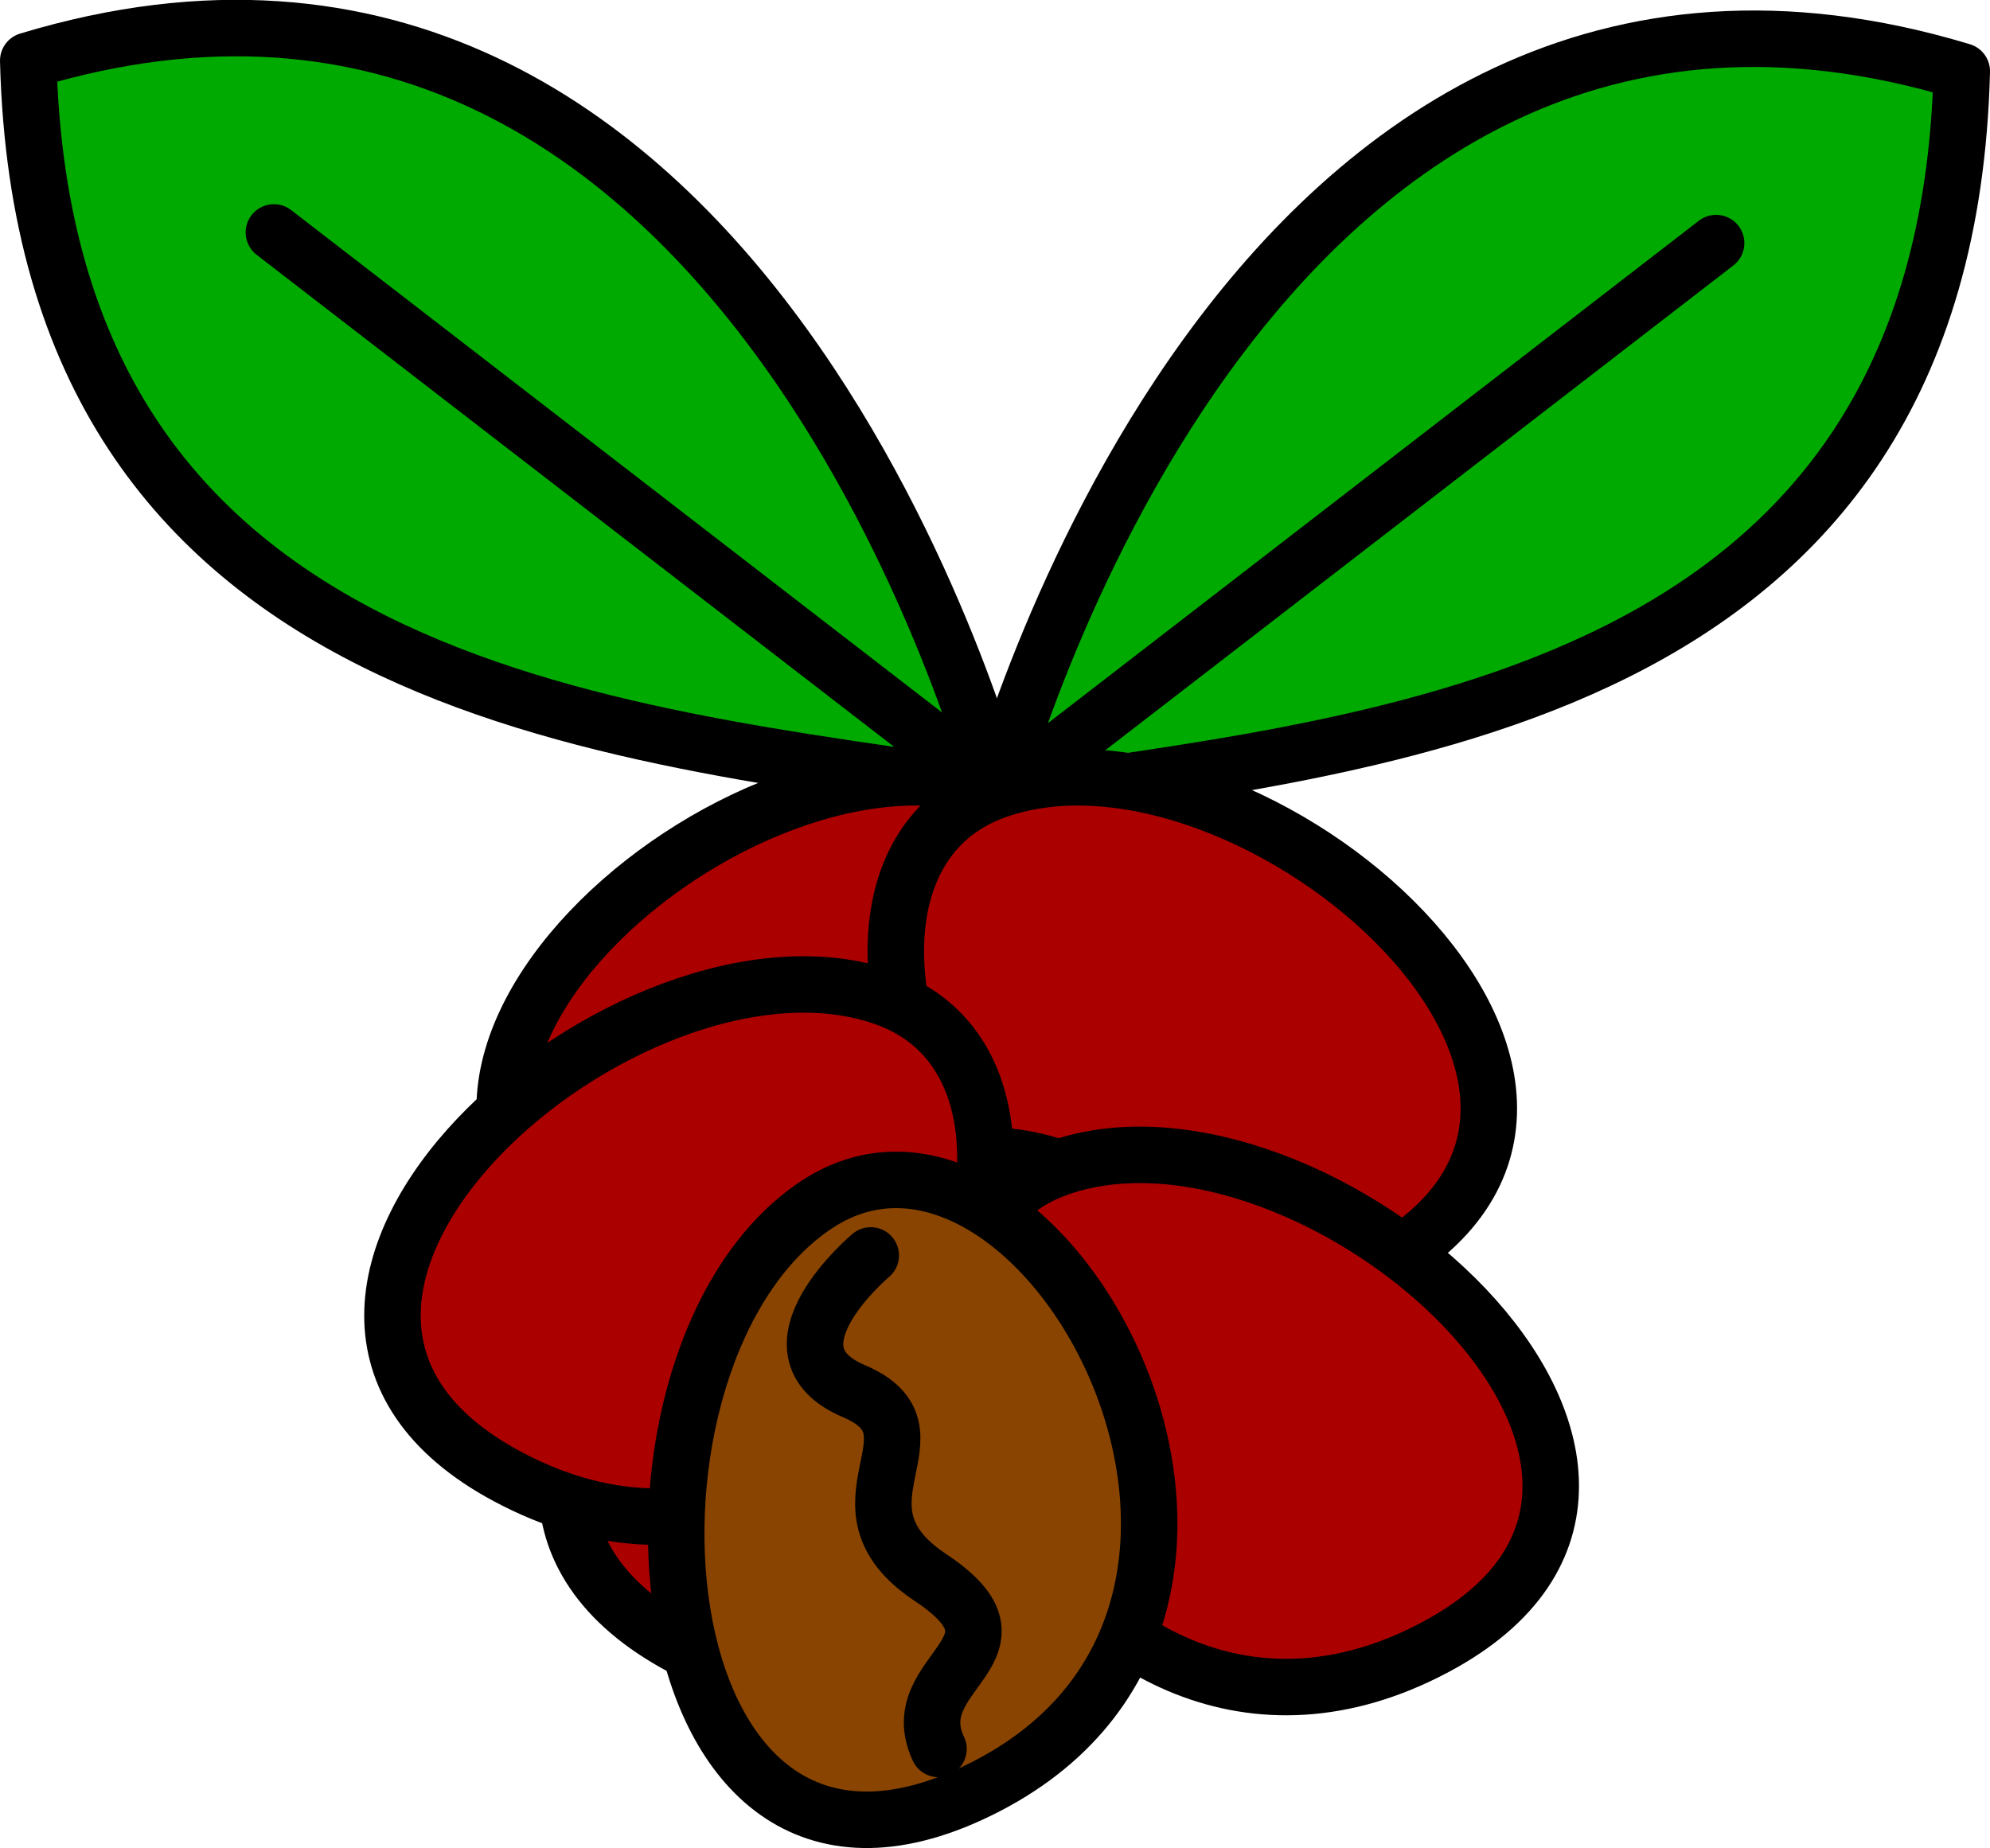
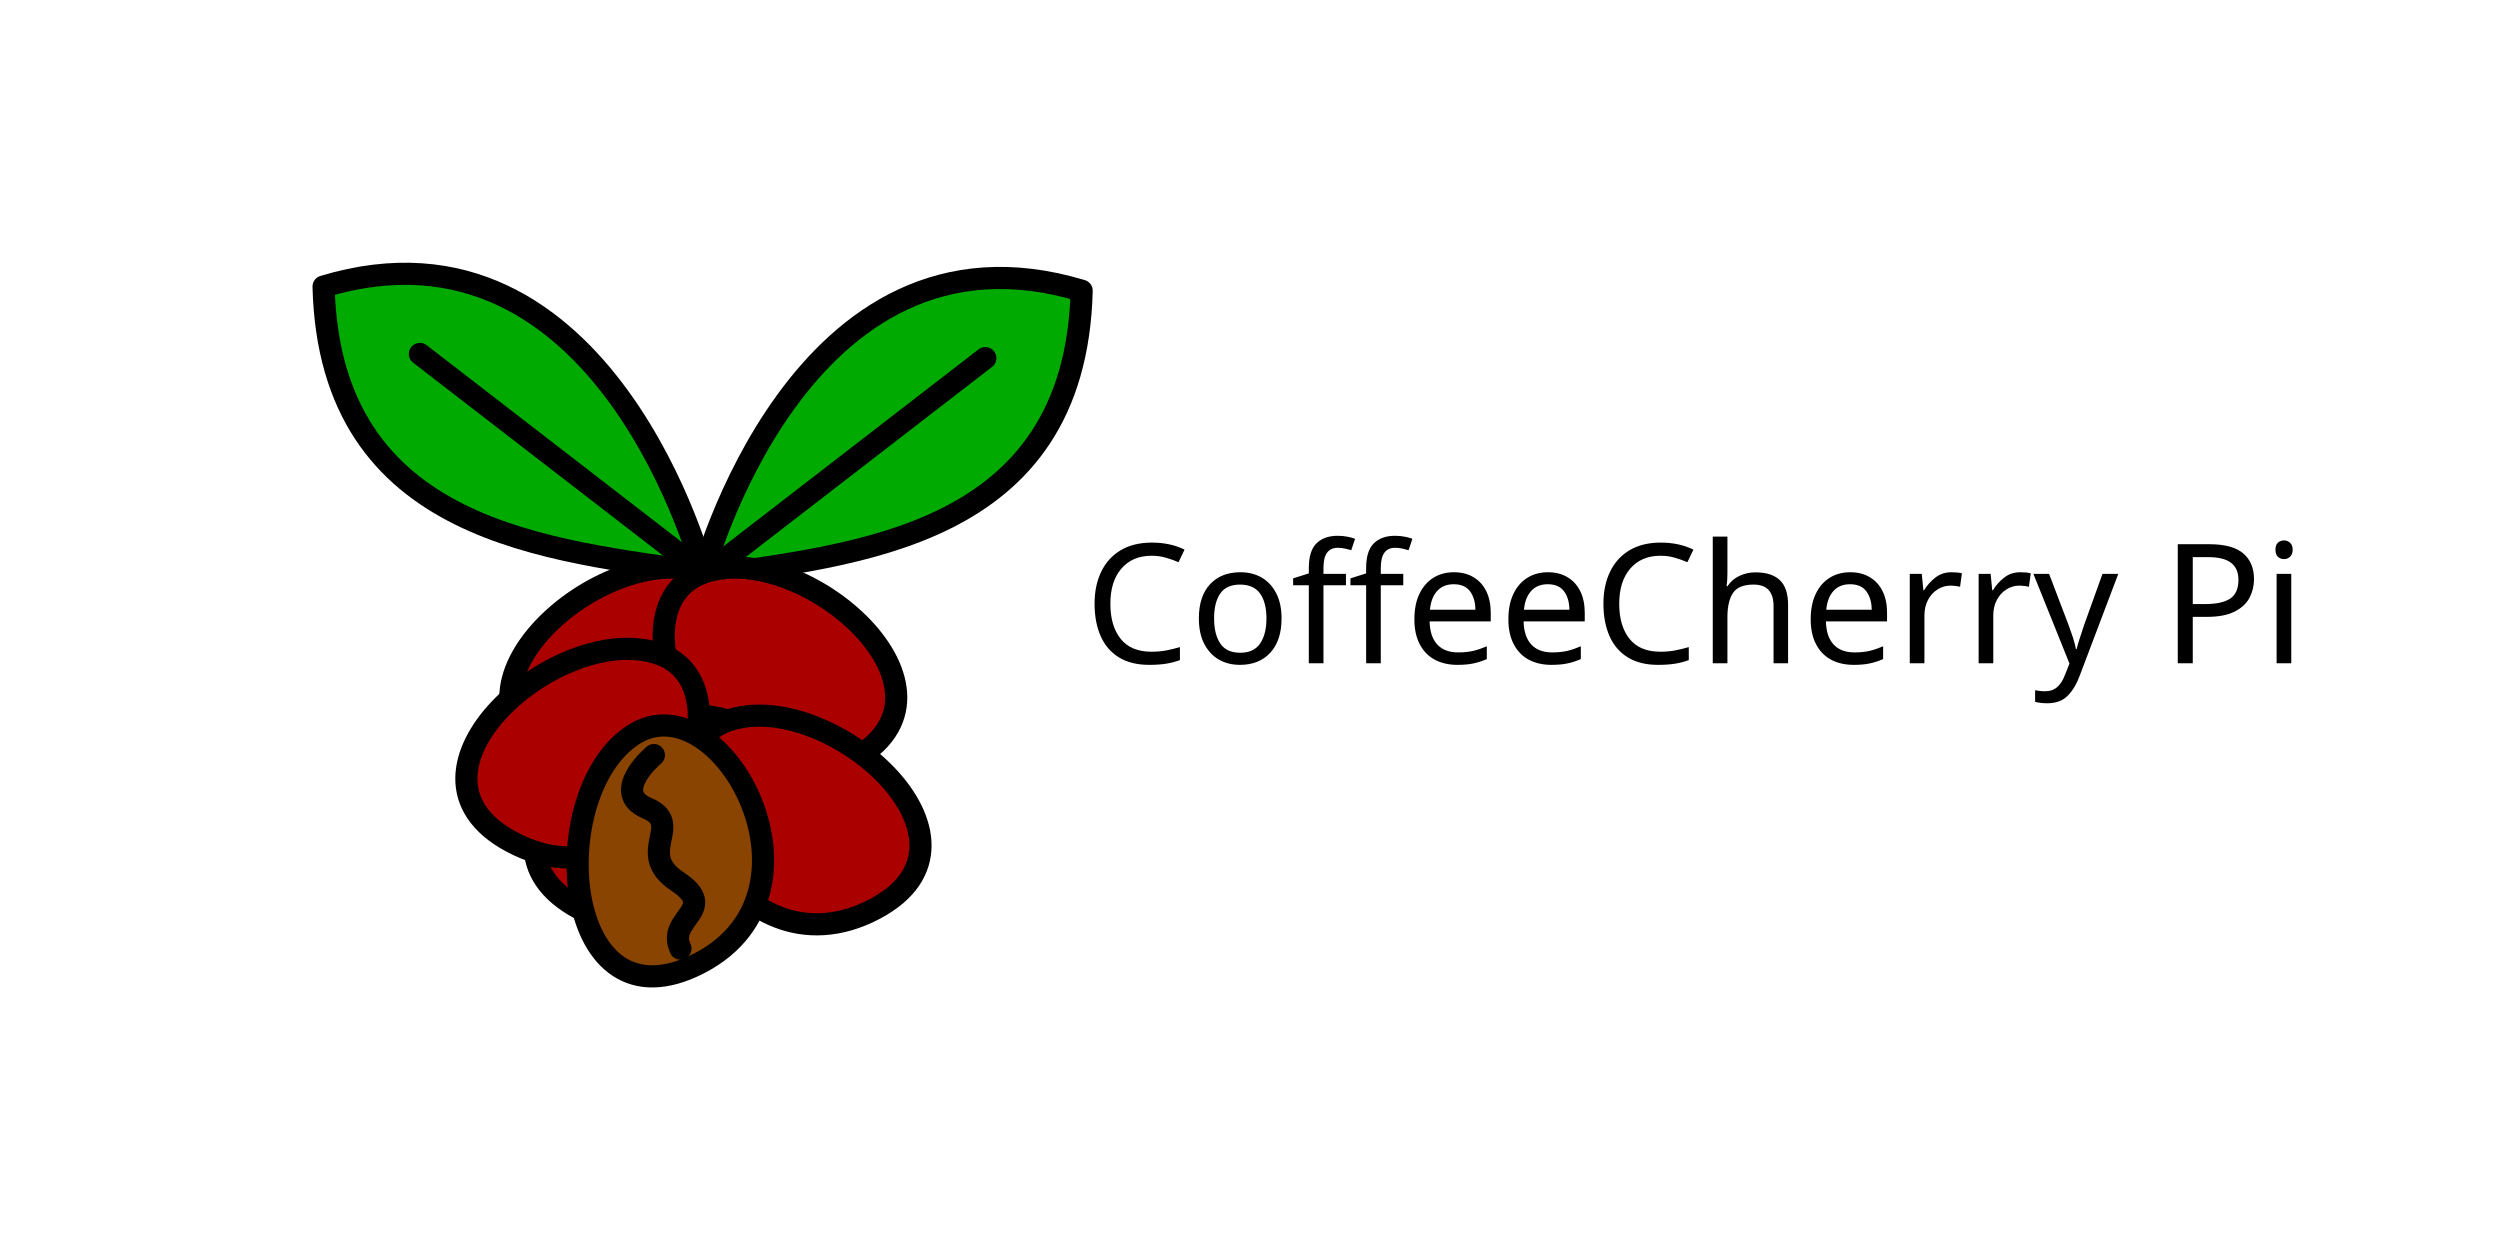
- <svg xmlns="http://www.w3.org/2000/svg" id="svg939" version="1.1" viewBox="0 0 105.694 98.138" height="98.138mm" width="105.694mm">
-   <defs id="defs933" />
-   <g transform="translate(-52.11018,-73.32491)" id="layer1" />
-   <g transform="translate(-52.11018,-73.32491)" id="layer2">
-     <g style="fill:#00aa00;fill-opacity:1;stroke:#000000;stroke-width:3;stroke-linecap:round;stroke-linejoin:round;stroke-miterlimit:4;stroke-dasharray:none;stroke-opacity:1" id="g1523" />
-     <g style="fill:#00aa00;fill-opacity:1;stroke:#000000;stroke-width:3;stroke-linecap:round;stroke-linejoin:round;stroke-miterlimit:4;stroke-dasharray:none;stroke-opacity:1" transform="matrix(-1,0,0,1,209.9148,0.5660923)" id="g1523-8">
-       <g id="g1631">
-         <g id="g1644">
-           <g transform="matrix(-1,0,0,1,209.9148,-0.5660923)" style="fill:#00aa00;fill-opacity:1;stroke:#000000;stroke-width:3;stroke-linecap:round;stroke-linejoin:round;stroke-miterlimit:4;stroke-dasharray:none;stroke-opacity:1" id="g1635">
-             <path style="fill:#00aa00;fill-opacity:1;stroke:#000000;stroke-width:3;stroke-linecap:round;stroke-linejoin:round;stroke-miterlimit:4;stroke-dasharray:none;stroke-opacity:1" d="M 105.05,115.311 C 84.513,112.192 54.46,110.187 53.61,76.545 91.888,64.969 105.05,115.311 105.05,115.311 Z" id="path1517" />
-             <path style="fill:#00aa00;fill-opacity:1;stroke:#000000;stroke-width:3;stroke-linecap:round;stroke-linejoin:round;stroke-miterlimit:4;stroke-dasharray:none;stroke-opacity:1" d="M 105.05,115.311 66.657,85.672" id="path1519" />
+ <svg xmlns="http://www.w3.org/2000/svg" width="1280" height="640" viewBox="0 0 338.667 169.333" version="1.1" id="svg939">
+   <defs id="defs933">
+     <rect id="rect939" height="42.896" width="95.294" y="40.823" x="165.1" />
+   </defs>
+   <g style="display:inline" id="layer1" transform="translate(-52.11018,-73.32491)" />
+   <g id="layer2" transform="translate(-52.11018,-73.32491)">
+     <g transform="translate(42.33333,35.59769)" id="g935">
+       <g style="fill:#00aa00;fill-opacity:1;stroke:#000000;stroke-width:3;stroke-linecap:round;stroke-linejoin:round;stroke-miterlimit:4;stroke-dasharray:none;stroke-opacity:1" id="g1523" />
+       <g style="fill:#00aa00;fill-opacity:1;stroke:#000000;stroke-width:3;stroke-linecap:round;stroke-linejoin:round;stroke-miterlimit:4;stroke-dasharray:none;stroke-opacity:1" transform="matrix(-1,0,0,1,209.9148,0.5660923)" id="g1523-8">
+         <g id="g1631">
+           <g id="g1644">
+             <g transform="matrix(-1,0,0,1,209.9148,-0.5660923)" style="fill:#00aa00;fill-opacity:1;stroke:#000000;stroke-width:3;stroke-linecap:round;stroke-linejoin:round;stroke-miterlimit:4;stroke-dasharray:none;stroke-opacity:1" id="g1635">
+               <path style="fill:#00aa00;fill-opacity:1;stroke:#000000;stroke-width:3;stroke-linecap:round;stroke-linejoin:round;stroke-miterlimit:4;stroke-dasharray:none;stroke-opacity:1" d="M 105.05,115.311 C 84.513,112.192 54.46,110.187 53.61,76.545 91.888,64.969 105.05,115.311 105.05,115.311 Z" id="path1517" />
+               <path style="fill:#00aa00;fill-opacity:1;stroke:#000000;stroke-width:3;stroke-linecap:round;stroke-linejoin:round;stroke-miterlimit:4;stroke-dasharray:none;stroke-opacity:1" d="M 105.05,115.311 66.657,85.672" id="path1519" />
+             </g>
+             <path id="path1517-9" d="M 105.05,115.311 C 84.513,112.192 54.46,110.187 53.61,76.545 91.888,64.969 105.05,115.311 105.05,115.311 Z" style="fill:#00aa00;fill-opacity:1;stroke:#000000;stroke-width:3;stroke-linecap:round;stroke-linejoin:round;stroke-miterlimit:4;stroke-dasharray:none;stroke-opacity:1" />
          </g>
-           <path id="path1517-9" d="M 105.05,115.311 C 84.513,112.192 54.46,110.187 53.61,76.545 91.888,64.969 105.05,115.311 105.05,115.311 Z" style="fill:#00aa00;fill-opacity:1;stroke:#000000;stroke-width:3;stroke-linecap:round;stroke-linejoin:round;stroke-miterlimit:4;stroke-dasharray:none;stroke-opacity:1" />
+           <path style="fill:#00aa00;fill-opacity:1;stroke:#000000;stroke-width:3;stroke-linecap:round;stroke-linejoin:round;stroke-miterlimit:4;stroke-dasharray:none;stroke-opacity:1" d="M 105.05,115.311 66.657,85.672" id="path1519-2" />
        </g>
-         <path style="fill:#00aa00;fill-opacity:1;stroke:#000000;stroke-width:3;stroke-linecap:round;stroke-linejoin:round;stroke-miterlimit:4;stroke-dasharray:none;stroke-opacity:1" d="M 105.05,115.311 66.657,85.672" id="path1519-2" />
+       </g>
+       <g id="g1651">
+         <path style="fill:#aa0000;fill-opacity:1;stroke:#000000;stroke-width:3;stroke-linecap:round;stroke-linejoin:round;stroke-miterlimit:4;stroke-dasharray:none;stroke-opacity:1" d="m 105.05,115.311 c -13.491,-4.754 -37.433,16.152 -20.02,25.448 19.568,10.447 33.512,-20.694 20.02,-25.448 z" id="path1548" />
+         <path id="path1548-7" d="m 105.05,115.311 c 13.491,-4.754 37.433,16.152 20.02,25.448 -19.568,10.447 -33.512,-20.694 -20.02,-25.448 z" style="fill:#aa0000;fill-opacity:1;stroke:#000000;stroke-width:3;stroke-linecap:round;stroke-linejoin:round;stroke-miterlimit:4;stroke-dasharray:none;stroke-opacity:1" />
+         <path id="path1548-2" d="m 108.339,135.367 c -13.491,-4.754 -37.433,16.152 -20.02,25.448 19.568,10.447 33.512,-20.694 20.02,-25.448 z" style="fill:#aa0000;fill-opacity:1;stroke:#000000;stroke-width:3;stroke-linecap:round;stroke-linejoin:round;stroke-miterlimit:4;stroke-dasharray:none;stroke-opacity:1" />
+         <path id="path1548-26" d="m 108.339,135.367 c 13.491,-4.754 37.433,16.152 20.02,25.448 -19.568,10.447 -33.512,-20.694 -20.02,-25.448 z" style="fill:#aa0000;fill-opacity:1;stroke:#000000;stroke-width:3;stroke-linecap:round;stroke-linejoin:round;stroke-miterlimit:4;stroke-dasharray:none;stroke-opacity:1" />
+         <path id="path1548-1" d="M 99.09,126.315 C 85.599,121.561 61.657,142.467 79.07,151.763 98.638,162.209 112.581,131.069 99.09,126.315 Z" style="fill:#aa0000;fill-opacity:1;stroke:#000000;stroke-width:3;stroke-linecap:round;stroke-linejoin:round;stroke-miterlimit:4;stroke-dasharray:none;stroke-opacity:1" />
+       </g>
+       <g transform="translate(-4.387806,108.3004)" id="g1627">
+         <path style="fill:#884400;fill-opacity:1;stroke:#000000;stroke-width:3;stroke-linecap:round;stroke-linejoin:round;stroke-miterlimit:4;stroke-dasharray:none;stroke-opacity:1" d="m 99.896,29.001 c -11.955,7.854 -9.826,39.567 8.118,31.345 20.166,-9.24 3.837,-39.199 -8.118,-31.345 z" id="path1548-1-0" />
+         <path style="fill:none;stroke:#000000;stroke-width:3;stroke-linecap:round;stroke-linejoin:round;stroke-miterlimit:4;stroke-dasharray:none;stroke-opacity:1" d="m 102.746,31.715 c 0,0 -6.007,5.042 -0.902,7.206 5.105,2.164 -1.726,6.052 4.073,9.904 5.799,3.852 -1.521,4.98 0.426,9.107" id="path1623" />
      </g>
    </g>
-     <g id="g1651">
-       <path style="fill:#aa0000;fill-opacity:1;stroke:#000000;stroke-width:3;stroke-linecap:round;stroke-linejoin:round;stroke-miterlimit:4;stroke-dasharray:none;stroke-opacity:1" d="m 105.05,115.311 c -13.491,-4.754 -37.433,16.152 -20.02,25.448 19.568,10.447 33.512,-20.694 20.02,-25.448 z" id="path1548" />
-       <path id="path1548-7" d="m 105.05,115.311 c 13.491,-4.754 37.433,16.152 20.02,25.448 -19.568,10.447 -33.512,-20.694 -20.02,-25.448 z" style="fill:#aa0000;fill-opacity:1;stroke:#000000;stroke-width:3;stroke-linecap:round;stroke-linejoin:round;stroke-miterlimit:4;stroke-dasharray:none;stroke-opacity:1" />
-       <path id="path1548-2" d="m 108.339,135.367 c -13.491,-4.754 -37.433,16.152 -20.02,25.448 19.568,10.447 33.512,-20.694 20.02,-25.448 z" style="fill:#aa0000;fill-opacity:1;stroke:#000000;stroke-width:3;stroke-linecap:round;stroke-linejoin:round;stroke-miterlimit:4;stroke-dasharray:none;stroke-opacity:1" />
-       <path id="path1548-26" d="m 108.339,135.367 c 13.491,-4.754 37.433,16.152 20.02,25.448 -19.568,10.447 -33.512,-20.694 -20.02,-25.448 z" style="fill:#aa0000;fill-opacity:1;stroke:#000000;stroke-width:3;stroke-linecap:round;stroke-linejoin:round;stroke-miterlimit:4;stroke-dasharray:none;stroke-opacity:1" />
-       <path id="path1548-1" d="M 99.09,126.315 C 85.599,121.561 61.657,142.467 79.07,151.763 98.638,162.209 112.581,131.069 99.09,126.315 Z" style="fill:#aa0000;fill-opacity:1;stroke:#000000;stroke-width:3;stroke-linecap:round;stroke-linejoin:round;stroke-miterlimit:4;stroke-dasharray:none;stroke-opacity:1" />
-     </g>
-     <g transform="translate(-4.387806,108.3004)" id="g1627">
-       <path style="fill:#884400;fill-opacity:1;stroke:#000000;stroke-width:3;stroke-linecap:round;stroke-linejoin:round;stroke-miterlimit:4;stroke-dasharray:none;stroke-opacity:1" d="m 99.896,29.001 c -11.955,7.854 -9.826,39.567 8.118,31.345 20.166,-9.24 3.837,-39.199 -8.118,-31.345 z" id="path1548-1-0" />
-       <path style="fill:none;stroke:#000000;stroke-width:3;stroke-linecap:round;stroke-linejoin:round;stroke-miterlimit:4;stroke-dasharray:none;stroke-opacity:1" d="m 102.746,31.715 c 0,0 -6.007,5.042 -0.902,7.206 5.105,2.164 -1.726,6.052 4.073,9.904 5.799,3.852 -1.521,4.98 0.426,9.107" id="path1623" />
-     </g>
  </g>
+   <text id="text945" y="89.845" x="146.902" style="font-size:22.578px;line-height:1.25;font-family:'Sans Guilt LB';-inkscape-font-specification:'Sans Guilt LB';letter-spacing:0px;word-spacing:0px;stroke-width:0.265" xml:space="preserve">
+     <tspan id="tspan947" style="font-size:22.578px;stroke-width:0.265" y="89.845" x="146.902">CoffeeCherry Pi</tspan>
+   </text>
</svg>
